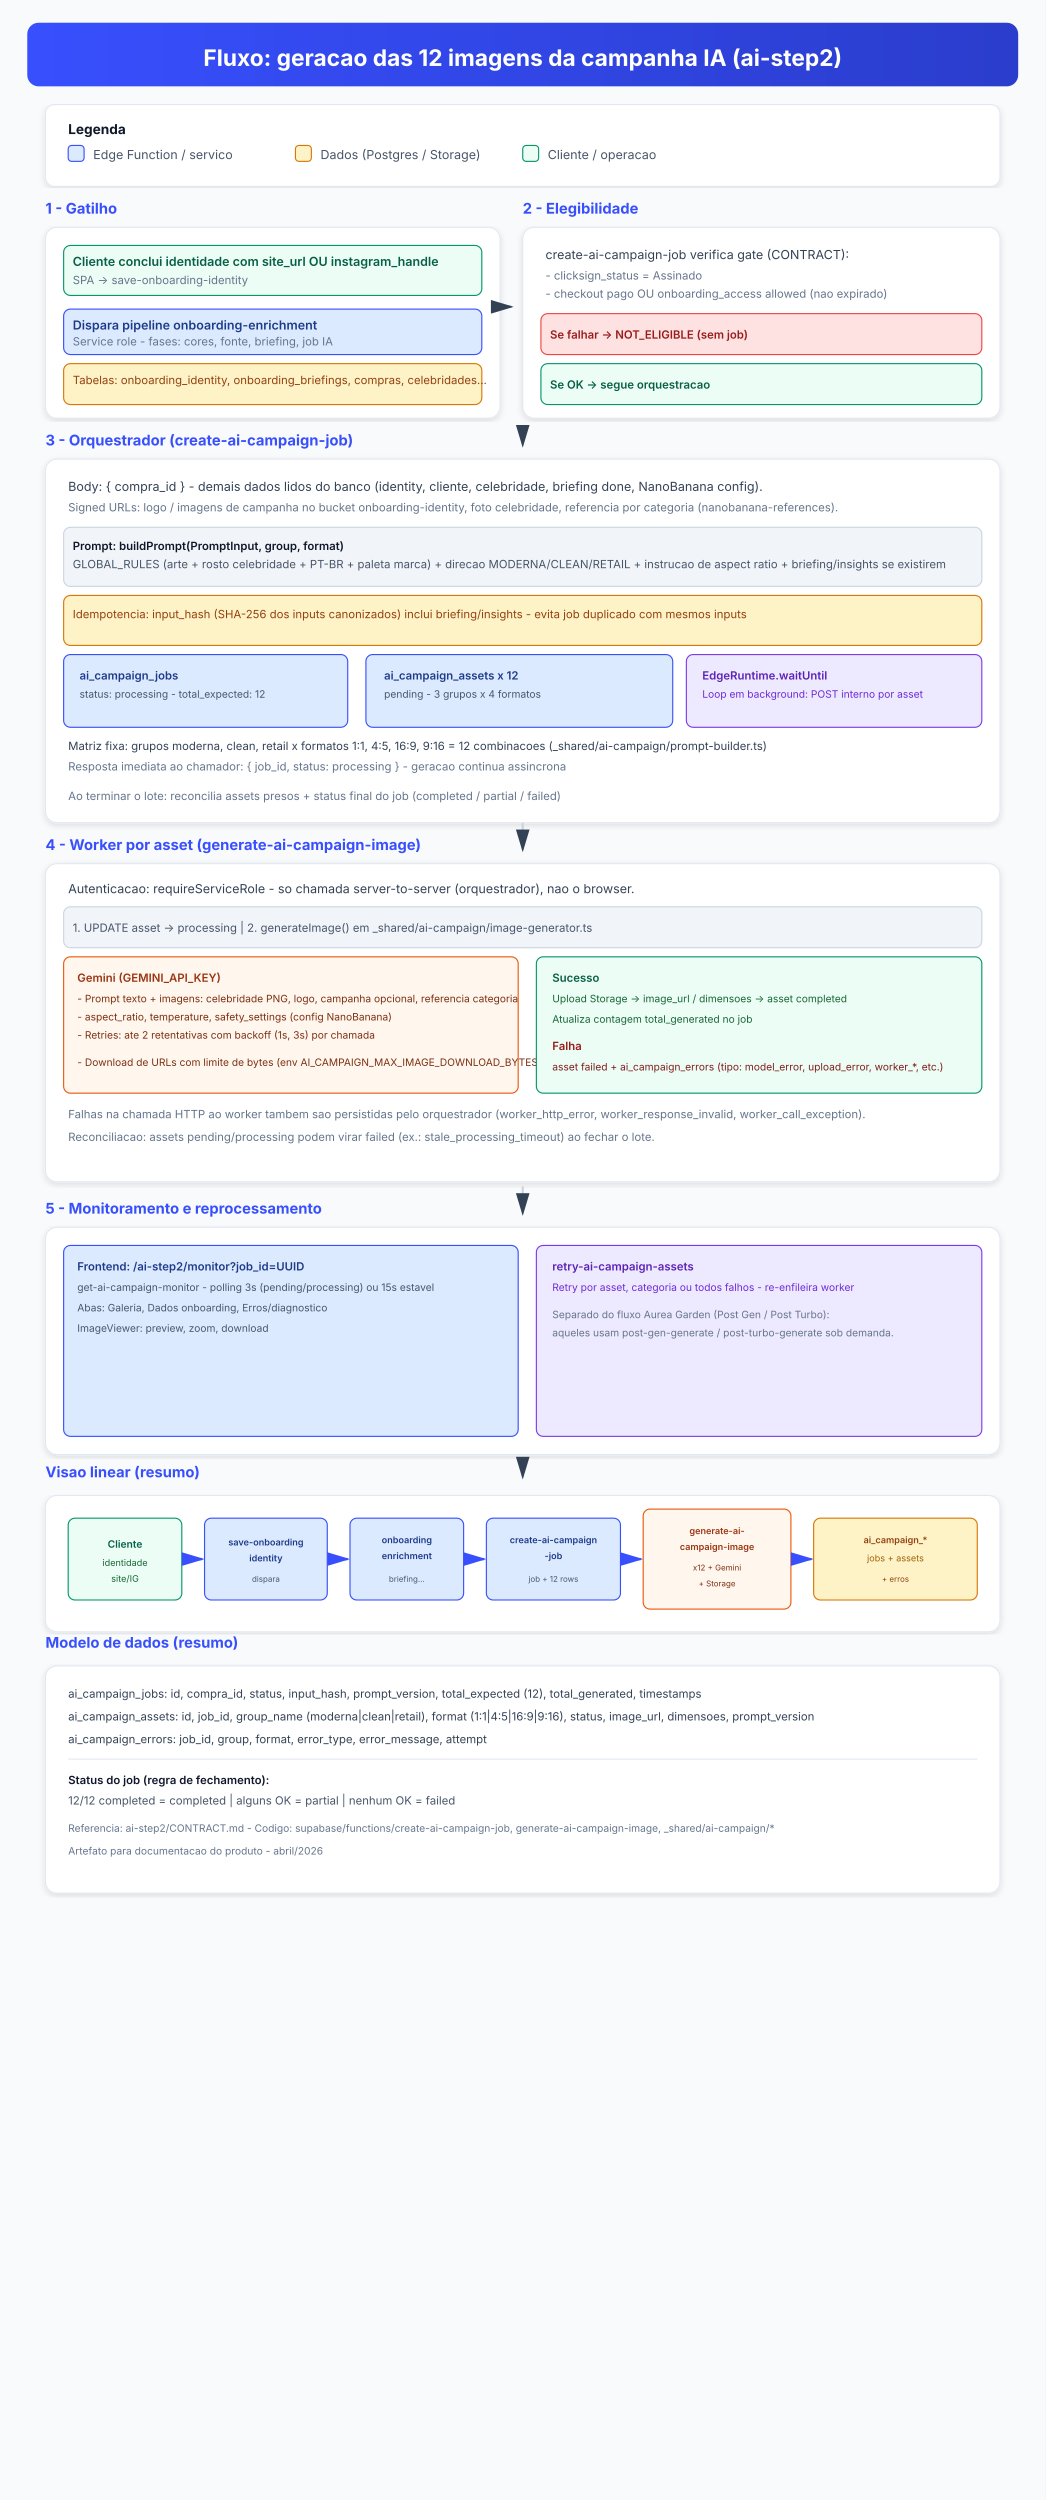
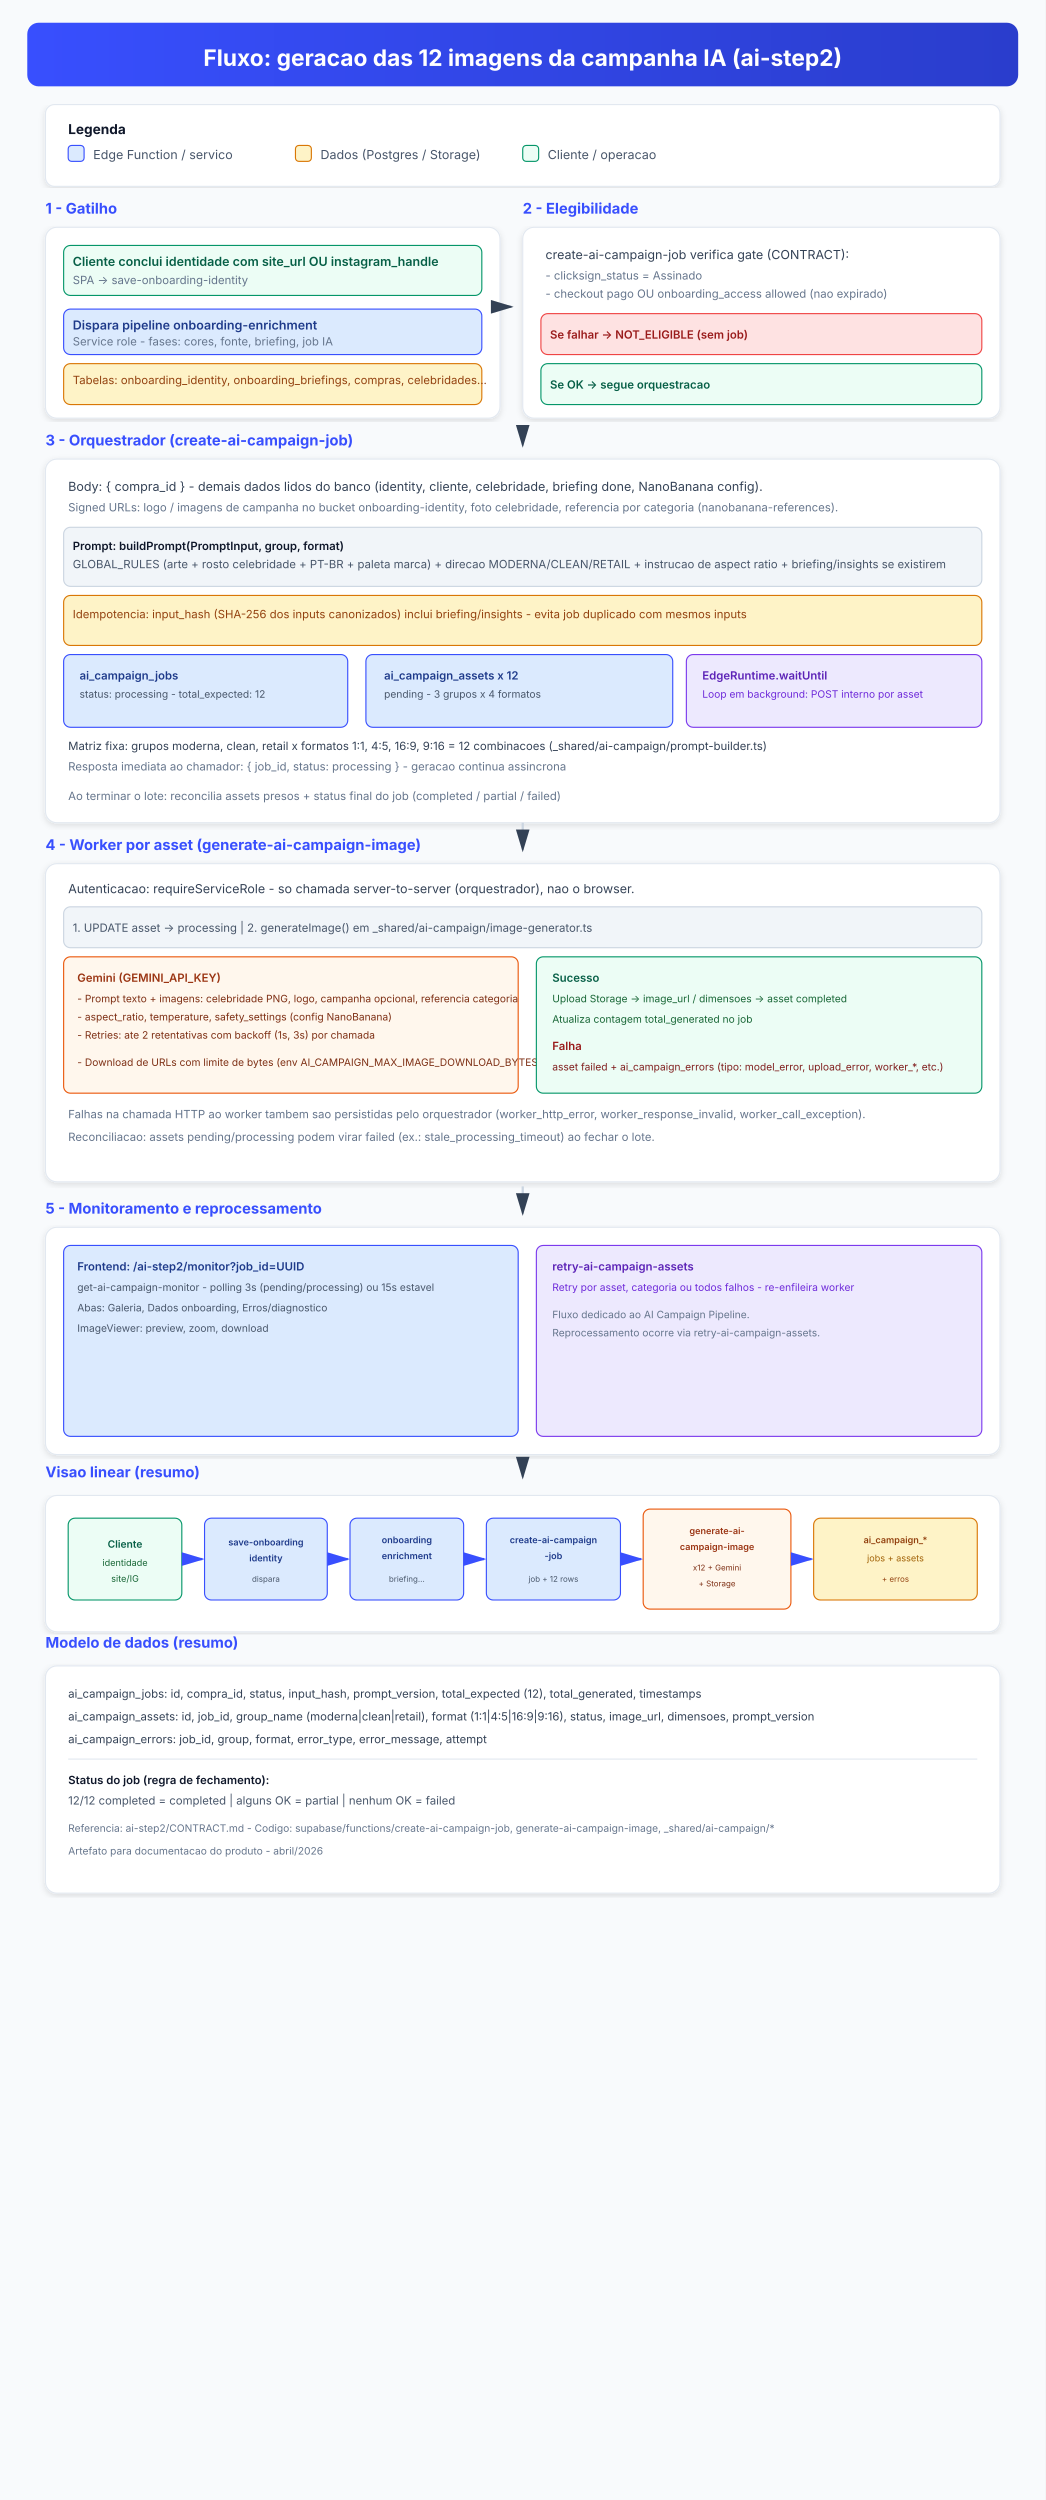
<svg xmlns="http://www.w3.org/2000/svg" viewBox="0 0 920 2200" width="920" height="2200">
  <defs>
    <linearGradient id="hdr" x1="0%" y1="0%" x2="100%" y2="0%">
      <stop offset="0%" style="stop-color:#384ffe;stop-opacity:1" />
      <stop offset="100%" style="stop-color:#2a3dcc;stop-opacity:1" />
    </linearGradient>
    <filter id="shadow" x="-2%" y="-2%" width="104%" height="104%">
      <feDropShadow dx="0" dy="2" stdDeviation="3" flood-opacity="0.12" />
    </filter>
    <marker id="arrow" markerWidth="10" markerHeight="10" refX="9" refY="3" orient="auto">
      <polygon points="0 0, 10 3, 0 6" fill="#334155" />
    </marker>
    <marker id="arrowBlue" markerWidth="10" markerHeight="10" refX="9" refY="3" orient="auto">
      <polygon points="0 0, 10 3, 0 6" fill="#384ffe" />
    </marker>
  </defs>
  <rect width="100%" height="100%" fill="#f8fafc" />
  <rect x="24" y="20" width="872" height="56" rx="10" fill="url(#hdr)" />
  <text x="460" y="58" text-anchor="middle" fill="#ffffff" font-family="Inter, system-ui, sans-serif" font-size="20" font-weight="700">
    Fluxo: geracao das 12 imagens da campanha IA (ai-step2)
  </text>
  <g transform="translate(40, 92)">
    <rect width="840" height="72" rx="8" fill="#ffffff" stroke="#e2e8f0" filter="url(#shadow)" />
    <text x="20" y="26" font-family="Inter, system-ui, sans-serif" font-size="12" font-weight="700" fill="#0f172a">Legenda</text>
    <rect x="20" y="36" width="14" height="14" rx="3" fill="#dbeafe" stroke="#384ffe" />
    <text x="42" y="48" font-family="Inter, system-ui, sans-serif" font-size="11" fill="#475569">Edge Function / servico</text>
    <rect x="220" y="36" width="14" height="14" rx="3" fill="#fef3c7" stroke="#d97706" />
    <text x="242" y="48" font-family="Inter, system-ui, sans-serif" font-size="11" fill="#475569">Dados (Postgres / Storage)</text>
    <rect x="420" y="36" width="14" height="14" rx="3" fill="#ecfdf5" stroke="#059669" />
    <text x="442" y="48" font-family="Inter, system-ui, sans-serif" font-size="11" fill="#475569">Cliente / operacao</text>
  </g>
  <g transform="translate(40, 188)">
    <text x="0" y="0" font-family="Inter, system-ui, sans-serif" font-size="13" font-weight="700" fill="#384ffe">1 - Gatilho</text>
    <rect y="12" width="400" height="168" rx="10" fill="#ffffff" stroke="#e2e8f0" filter="url(#shadow)" />
    <rect x="16" y="28" width="368" height="44" rx="6" fill="#ecfdf5" stroke="#059669" />
    <text x="24" y="46" font-family="Inter, system-ui, sans-serif" font-size="11" font-weight="600" fill="#065f46">Cliente conclui identidade com site_url OU instagram_handle</text>
    <text x="24" y="62" font-family="Inter, system-ui, sans-serif" font-size="10" fill="#64748b">SPA -&gt; save-onboarding-identity</text>
    <rect x="16" y="84" width="368" height="40" rx="6" fill="#dbeafe" stroke="#384ffe" />
    <text x="24" y="102" font-family="Inter, system-ui, sans-serif" font-size="11" font-weight="600" fill="#1e3a8a">Dispara pipeline onboarding-enrichment</text>
    <text x="24" y="116" font-family="Inter, system-ui, sans-serif" font-size="10" fill="#64748b">Service role - fases: cores, fonte, briefing, job IA</text>
    <rect x="16" y="132" width="368" height="36" rx="6" fill="#fef3c7" stroke="#d97706" />
    <text x="24" y="150" font-family="Inter, system-ui, sans-serif" font-size="10" fill="#92400e">Tabelas: onboarding_identity, onboarding_briefings, compras, celebridades...</text>
  </g>
  <g transform="translate(460, 188)">
    <text x="0" y="0" font-family="Inter, system-ui, sans-serif" font-size="13" font-weight="700" fill="#384ffe">2 - Elegibilidade</text>
    <rect y="12" width="420" height="168" rx="10" fill="#ffffff" stroke="#e2e8f0" filter="url(#shadow)" />
    <text x="20" y="40" font-family="Inter, system-ui, sans-serif" font-size="11" fill="#334155">create-ai-campaign-job verifica gate (CONTRACT):</text>
    <text x="20" y="58" font-family="Inter, system-ui, sans-serif" font-size="10" fill="#64748b">- clicksign_status = Assinado</text>
    <text x="20" y="74" font-family="Inter, system-ui, sans-serif" font-size="10" fill="#64748b">- checkout pago OU onboarding_access allowed (nao expirado)</text>
    <rect x="16" y="88" width="388" height="36" rx="6" fill="#fee2e2" stroke="#ef4444" />
    <text x="24" y="110" font-family="Inter, system-ui, sans-serif" font-size="10" font-weight="600" fill="#991b1b">Se falhar -&gt; NOT_ELIGIBLE (sem job)</text>
    <rect x="16" y="132" width="388" height="36" rx="6" fill="#ecfdf5" stroke="#059669" />
    <text x="24" y="154" font-family="Inter, system-ui, sans-serif" font-size="10" font-weight="600" fill="#065f46">Se OK -&gt; segue orquestracao</text>
  </g>
  <path d="M 440 270 L 450 270" stroke="#94a3b8" stroke-width="2" fill="none" marker-end="url(#arrow)" />
  <g transform="translate(40, 392)">
    <text x="0" y="0" font-family="Inter, system-ui, sans-serif" font-size="13" font-weight="700" fill="#384ffe">3 - Orquestrador (create-ai-campaign-job)</text>
    <rect y="12" width="840" height="320" rx="10" fill="#ffffff" stroke="#e2e8f0" filter="url(#shadow)" />
    <text x="20" y="40" font-family="Inter, system-ui, sans-serif" font-size="11" fill="#334155">Body: { compra_id } - demais dados lidos do banco (identity, cliente, celebridade, briefing done, NanoBanana config).</text>
    <text x="20" y="58" font-family="Inter, system-ui, sans-serif" font-size="10" fill="#64748b">Signed URLs: logo / imagens de campanha no bucket onboarding-identity, foto celebridade, referencia por categoria (nanobanana-references).</text>
    <rect x="16" y="72" width="808" height="52" rx="6" fill="#f1f5f9" stroke="#cbd5e1" />
    <text x="24" y="92" font-family="Inter, system-ui, sans-serif" font-size="10" font-weight="600" fill="#0f172a">Prompt: buildPrompt(PromptInput, group, format)</text>
    <text x="24" y="108" font-family="Inter, system-ui, sans-serif" font-size="10" fill="#475569">GLOBAL_RULES (arte + rosto celebridade + PT-BR + paleta marca) + direcao MODERNA/CLEAN/RETAIL + instrucao de aspect ratio + briefing/insights se existirem</text>
    <rect x="16" y="132" width="808" height="44" rx="6" fill="#fef3c7" stroke="#d97706" />
    <text x="24" y="152" font-family="Inter, system-ui, sans-serif" font-size="10" fill="#92400e">Idempotencia: input_hash (SHA-256 dos inputs canonizados) inclui briefing/insights - evita job duplicado com mesmos inputs</text>
    <rect x="16" y="184" width="250" height="64" rx="6" fill="#dbeafe" stroke="#384ffe" />
    <text x="30" y="206" font-family="Inter, system-ui, sans-serif" font-size="10" font-weight="600" fill="#1e3a8a">ai_campaign_jobs</text>
    <text x="30" y="222" font-family="Inter, system-ui, sans-serif" font-size="9" fill="#475569">status: processing - total_expected: 12</text>
    <rect x="282" y="184" width="270" height="64" rx="6" fill="#dbeafe" stroke="#384ffe" />
    <text x="298" y="206" font-family="Inter, system-ui, sans-serif" font-size="10" font-weight="600" fill="#1e3a8a">ai_campaign_assets x 12</text>
    <text x="298" y="222" font-family="Inter, system-ui, sans-serif" font-size="9" fill="#475569">pending - 3 grupos x 4 formatos</text>
    <rect x="564" y="184" width="260" height="64" rx="6" fill="#ede9fe" stroke="#7c3aed" />
    <text x="578" y="206" font-family="Inter, system-ui, sans-serif" font-size="10" font-weight="600" fill="#5b21b6">EdgeRuntime.waitUntil</text>
    <text x="578" y="222" font-family="Inter, system-ui, sans-serif" font-size="9" fill="#6d28d9">Loop em background: POST interno por asset</text>
    <text x="20" y="268" font-family="Inter, system-ui, sans-serif" font-size="10" fill="#334155">Matriz fixa: grupos moderna, clean, retail x formatos 1:1, 4:5, 16:9, 9:16 = 12 combinacoes (_shared/ai-campaign/prompt-builder.ts)</text>
    <text x="20" y="286" font-family="Inter, system-ui, sans-serif" font-size="10" fill="#64748b">Resposta imediata ao chamador: { job_id, status: processing } - geracao continua assincrona</text>
    <text x="20" y="312" font-family="Inter, system-ui, sans-serif" font-size="10" fill="#64748b">Ao terminar o lote: reconcilia assets presos + status final do job (completed / partial / failed)</text>
  </g>
  <g transform="translate(40, 748)">
    <text x="0" y="0" font-family="Inter, system-ui, sans-serif" font-size="13" font-weight="700" fill="#384ffe">4 - Worker por asset (generate-ai-campaign-image)</text>
    <rect y="12" width="840" height="280" rx="10" fill="#ffffff" stroke="#e2e8f0" filter="url(#shadow)" />
    <text x="20" y="38" font-family="Inter, system-ui, sans-serif" font-size="11" fill="#334155">Autenticacao: requireServiceRole - so chamada server-to-server (orquestrador), nao o browser.</text>
    <rect x="16" y="50" width="808" height="36" rx="6" fill="#f1f5f9" stroke="#cbd5e1" />
    <text x="24" y="72" font-family="Inter, system-ui, sans-serif" font-size="10" fill="#475569">1. UPDATE asset -&gt; processing  |  2. generateImage() em _shared/ai-campaign/image-generator.ts</text>
    <rect x="16" y="94" width="400" height="120" rx="6" fill="#fff7ed" stroke="#ea580c" />
    <text x="28" y="116" font-family="Inter, system-ui, sans-serif" font-size="10" font-weight="600" fill="#9a3412">Gemini (GEMINI_API_KEY)</text>
    <text x="28" y="134" font-family="Inter, system-ui, sans-serif" font-size="9" fill="#7c2d12">- Prompt texto + imagens: celebridade PNG, logo, campanha opcional, referencia categoria</text>
    <text x="28" y="150" font-family="Inter, system-ui, sans-serif" font-size="9" fill="#7c2d12">- aspect_ratio, temperature, safety_settings (config NanoBanana)</text>
    <text x="28" y="166" font-family="Inter, system-ui, sans-serif" font-size="9" fill="#7c2d12">- Retries: ate 2 retentativas com backoff (1s, 3s) por chamada</text>
    <text x="28" y="190" font-family="Inter, system-ui, sans-serif" font-size="9" fill="#7c2d12">- Download de URLs com limite de bytes (env AI_CAMPAIGN_MAX_IMAGE_DOWNLOAD_BYTES)</text>
    <rect x="432" y="94" width="392" height="120" rx="6" fill="#ecfdf5" stroke="#059669" />
    <text x="446" y="116" font-family="Inter, system-ui, sans-serif" font-size="10" font-weight="600" fill="#065f46">Sucesso</text>
    <text x="446" y="134" font-family="Inter, system-ui, sans-serif" font-size="9" fill="#166534">Upload Storage -&gt; image_url / dimensoes -&gt; asset completed</text>
    <text x="446" y="152" font-family="Inter, system-ui, sans-serif" font-size="9" fill="#166534">Atualiza contagem total_generated no job</text>
    <text x="446" y="176" font-family="Inter, system-ui, sans-serif" font-size="10" font-weight="600" fill="#991b1b">Falha</text>
    <text x="446" y="194" font-family="Inter, system-ui, sans-serif" font-size="9" fill="#7f1d1d">asset failed + ai_campaign_errors (tipo: model_error, upload_error, worker_*, etc.)</text>
    <text x="20" y="236" font-family="Inter, system-ui, sans-serif" font-size="10" fill="#64748b">Falhas na chamada HTTP ao worker tambem sao persistidas pelo orquestrador (worker_http_error, worker_response_invalid, worker_call_exception).</text>
    <text x="20" y="256" font-family="Inter, system-ui, sans-serif" font-size="10" fill="#64748b">Reconciliacao: assets pending/processing podem virar failed (ex.: stale_processing_timeout) ao fechar o lote.</text>
  </g>
  <g transform="translate(40, 1068)">
    <text x="0" y="0" font-family="Inter, system-ui, sans-serif" font-size="13" font-weight="700" fill="#384ffe">5 - Monitoramento e reprocessamento</text>
    <rect y="12" width="840" height="200" rx="10" fill="#ffffff" stroke="#e2e8f0" filter="url(#shadow)" />
    <rect x="16" y="28" width="400" height="168" rx="6" fill="#dbeafe" stroke="#384ffe" />
    <text x="28" y="50" font-family="Inter, system-ui, sans-serif" font-size="10" font-weight="600" fill="#1e3a8a">Frontend: /ai-step2/monitor?job_id=UUID</text>
    <text x="28" y="68" font-family="Inter, system-ui, sans-serif" font-size="9" fill="#475569">get-ai-campaign-monitor - polling 3s (pending/processing) ou 15s estavel</text>
    <text x="28" y="86" font-family="Inter, system-ui, sans-serif" font-size="9" fill="#475569">Abas: Galeria, Dados onboarding, Erros/diagnostico</text>
    <text x="28" y="104" font-family="Inter, system-ui, sans-serif" font-size="9" fill="#475569">ImageViewer: preview, zoom, download</text>
    <rect x="432" y="28" width="392" height="168" rx="6" fill="#ede9fe" stroke="#7c3aed" />
    <text x="446" y="50" font-family="Inter, system-ui, sans-serif" font-size="10" font-weight="600" fill="#5b21b6">retry-ai-campaign-assets</text>
    <text x="446" y="68" font-family="Inter, system-ui, sans-serif" font-size="9" fill="#6d28d9">Retry por asset, categoria ou todos falhos - re-enfileira worker</text>
-     <text x="446" y="92" font-family="Inter, system-ui, sans-serif" font-size="9" fill="#64748b">Separado do fluxo Aurea Garden (Post Gen / Post Turbo):</text>
-     <text x="446" y="108" font-family="Inter, system-ui, sans-serif" font-size="9" fill="#64748b">aqueles usam post-gen-generate / post-turbo-generate sob demanda.</text>
+     <text x="446" y="92" font-family="Inter, system-ui, sans-serif" font-size="9" fill="#64748b">Fluxo dedicado ao AI Campaign Pipeline.</text>
+     <text x="446" y="108" font-family="Inter, system-ui, sans-serif" font-size="9" fill="#64748b">Reprocessamento ocorre via retry-ai-campaign-assets.</text>
  </g>
  <g transform="translate(40, 1300)">
    <text x="0" y="0" font-family="Inter, system-ui, sans-serif" font-size="13" font-weight="700" fill="#384ffe">Visao linear (resumo)</text>
    <rect y="16" width="840" height="120" rx="10" fill="#ffffff" stroke="#e2e8f0" filter="url(#shadow)" />
    <rect x="20" y="36" width="100" height="72" rx="6" fill="#ecfdf5" stroke="#059669" />
    <text x="70" y="62" text-anchor="middle" font-family="Inter, system-ui, sans-serif" font-size="9" font-weight="600" fill="#065f46">Cliente</text>
    <text x="70" y="78" text-anchor="middle" font-family="Inter, system-ui, sans-serif" font-size="8" fill="#166534">identidade</text>
    <text x="70" y="92" text-anchor="middle" font-family="Inter, system-ui, sans-serif" font-size="8" fill="#166534">site/IG</text>
    <path d="M 122 72 L 138 72" stroke="#384ffe" stroke-width="2" marker-end="url(#arrowBlue)" />
    <rect x="140" y="36" width="108" height="72" rx="6" fill="#dbeafe" stroke="#384ffe" />
    <text x="194" y="60" text-anchor="middle" font-family="Inter, system-ui, sans-serif" font-size="8" font-weight="600" fill="#1e3a8a">save-onboarding</text>
    <text x="194" y="74" text-anchor="middle" font-family="Inter, system-ui, sans-serif" font-size="8" font-weight="600" fill="#1e3a8a">identity</text>
    <text x="194" y="92" text-anchor="middle" font-family="Inter, system-ui, sans-serif" font-size="7" fill="#475569">dispara</text>
    <path d="M 250 72 L 266 72" stroke="#384ffe" stroke-width="2" marker-end="url(#arrowBlue)" />
    <rect x="268" y="36" width="100" height="72" rx="6" fill="#dbeafe" stroke="#384ffe" />
    <text x="318" y="58" text-anchor="middle" font-family="Inter, system-ui, sans-serif" font-size="8" font-weight="600" fill="#1e3a8a">onboarding</text>
    <text x="318" y="72" text-anchor="middle" font-family="Inter, system-ui, sans-serif" font-size="8" font-weight="600" fill="#1e3a8a">enrichment</text>
    <text x="318" y="92" text-anchor="middle" font-family="Inter, system-ui, sans-serif" font-size="7" fill="#475569">briefing...</text>
    <path d="M 370 72 L 386 72" stroke="#384ffe" stroke-width="2" marker-end="url(#arrowBlue)" />
    <rect x="388" y="36" width="118" height="72" rx="6" fill="#dbeafe" stroke="#384ffe" />
    <text x="447" y="58" text-anchor="middle" font-family="Inter, system-ui, sans-serif" font-size="8" font-weight="600" fill="#1e3a8a">create-ai-campaign</text>
    <text x="447" y="72" text-anchor="middle" font-family="Inter, system-ui, sans-serif" font-size="8" font-weight="600" fill="#1e3a8a">-job</text>
    <text x="447" y="92" text-anchor="middle" font-family="Inter, system-ui, sans-serif" font-size="7" fill="#475569">job + 12 rows</text>
    <path d="M 508 72 L 524 72" stroke="#384ffe" stroke-width="2" marker-end="url(#arrowBlue)" />
    <rect x="526" y="28" width="130" height="88" rx="6" fill="#fff7ed" stroke="#ea580c" />
    <text x="591" y="50" text-anchor="middle" font-family="Inter, system-ui, sans-serif" font-size="8" font-weight="600" fill="#9a3412">generate-ai-</text>
    <text x="591" y="64" text-anchor="middle" font-family="Inter, system-ui, sans-serif" font-size="8" font-weight="600" fill="#9a3412">campaign-image</text>
    <text x="591" y="82" text-anchor="middle" font-family="Inter, system-ui, sans-serif" font-size="7" fill="#7c2d12">x12 + Gemini</text>
    <text x="591" y="96" text-anchor="middle" font-family="Inter, system-ui, sans-serif" font-size="7" fill="#7c2d12">+ Storage</text>
    <path d="M 658 72 L 674 72" stroke="#384ffe" stroke-width="2" marker-end="url(#arrowBlue)" />
    <rect x="676" y="36" width="144" height="72" rx="6" fill="#fef3c7" stroke="#d97706" />
    <text x="748" y="58" text-anchor="middle" font-family="Inter, system-ui, sans-serif" font-size="8" font-weight="600" fill="#92400e">ai_campaign_*</text>
    <text x="748" y="74" text-anchor="middle" font-family="Inter, system-ui, sans-serif" font-size="8" fill="#a16207">jobs + assets</text>
    <text x="748" y="92" text-anchor="middle" font-family="Inter, system-ui, sans-serif" font-size="7" fill="#92400e">+ erros</text>
  </g>
  <g transform="translate(40, 1450)">
    <text x="0" y="0" font-family="Inter, system-ui, sans-serif" font-size="13" font-weight="700" fill="#384ffe">Modelo de dados (resumo)</text>
    <rect y="16" width="840" height="200" rx="10" fill="#ffffff" stroke="#e2e8f0" filter="url(#shadow)" />
    <text x="20" y="44" font-family="Inter, system-ui, sans-serif" font-size="10" fill="#334155">ai_campaign_jobs: id, compra_id, status, input_hash, prompt_version, total_expected (12), total_generated, timestamps</text>
    <text x="20" y="64" font-family="Inter, system-ui, sans-serif" font-size="10" fill="#334155">ai_campaign_assets: id, job_id, group_name (moderna|clean|retail), format (1:1|4:5|16:9|9:16), status, image_url, dimensoes, prompt_version</text>
    <text x="20" y="84" font-family="Inter, system-ui, sans-serif" font-size="10" fill="#334155">ai_campaign_errors: job_id, group, format, error_type, error_message, attempt</text>
    <line x1="20" y1="98" x2="820" y2="98" stroke="#e2e8f0" />
    <text x="20" y="120" font-family="Inter, system-ui, sans-serif" font-size="10" font-weight="600" fill="#0f172a">Status do job (regra de fechamento):</text>
    <text x="20" y="138" font-family="Inter, system-ui, sans-serif" font-size="10" fill="#475569">12/12 completed = completed  |  alguns OK = partial  |  nenhum OK = failed</text>
    <text x="20" y="162" font-family="Inter, system-ui, sans-serif" font-size="9" fill="#64748b">Referencia: ai-step2/CONTRACT.md - Codigo: supabase/functions/create-ai-campaign-job, generate-ai-campaign-image, _shared/ai-campaign/*</text>
    <text x="20" y="182" font-family="Inter, system-ui, sans-serif" font-size="9" fill="#64748b">Artefato para documentacao do produto - abril/2026</text>
  </g>
  <path d="M 460 380 L 460 392" stroke="#cbd5e1" stroke-width="2" fill="none" marker-end="url(#arrow)" />
  <path d="M 460 724 L 460 748" stroke="#cbd5e1" stroke-width="2" fill="none" marker-end="url(#arrow)" />
  <path d="M 460 1044 L 460 1068" stroke="#cbd5e1" stroke-width="2" fill="none" marker-end="url(#arrow)" />
  <path d="M 460 1288 L 460 1300" stroke="#cbd5e1" stroke-width="2" fill="none" marker-end="url(#arrow)" />
</svg>
